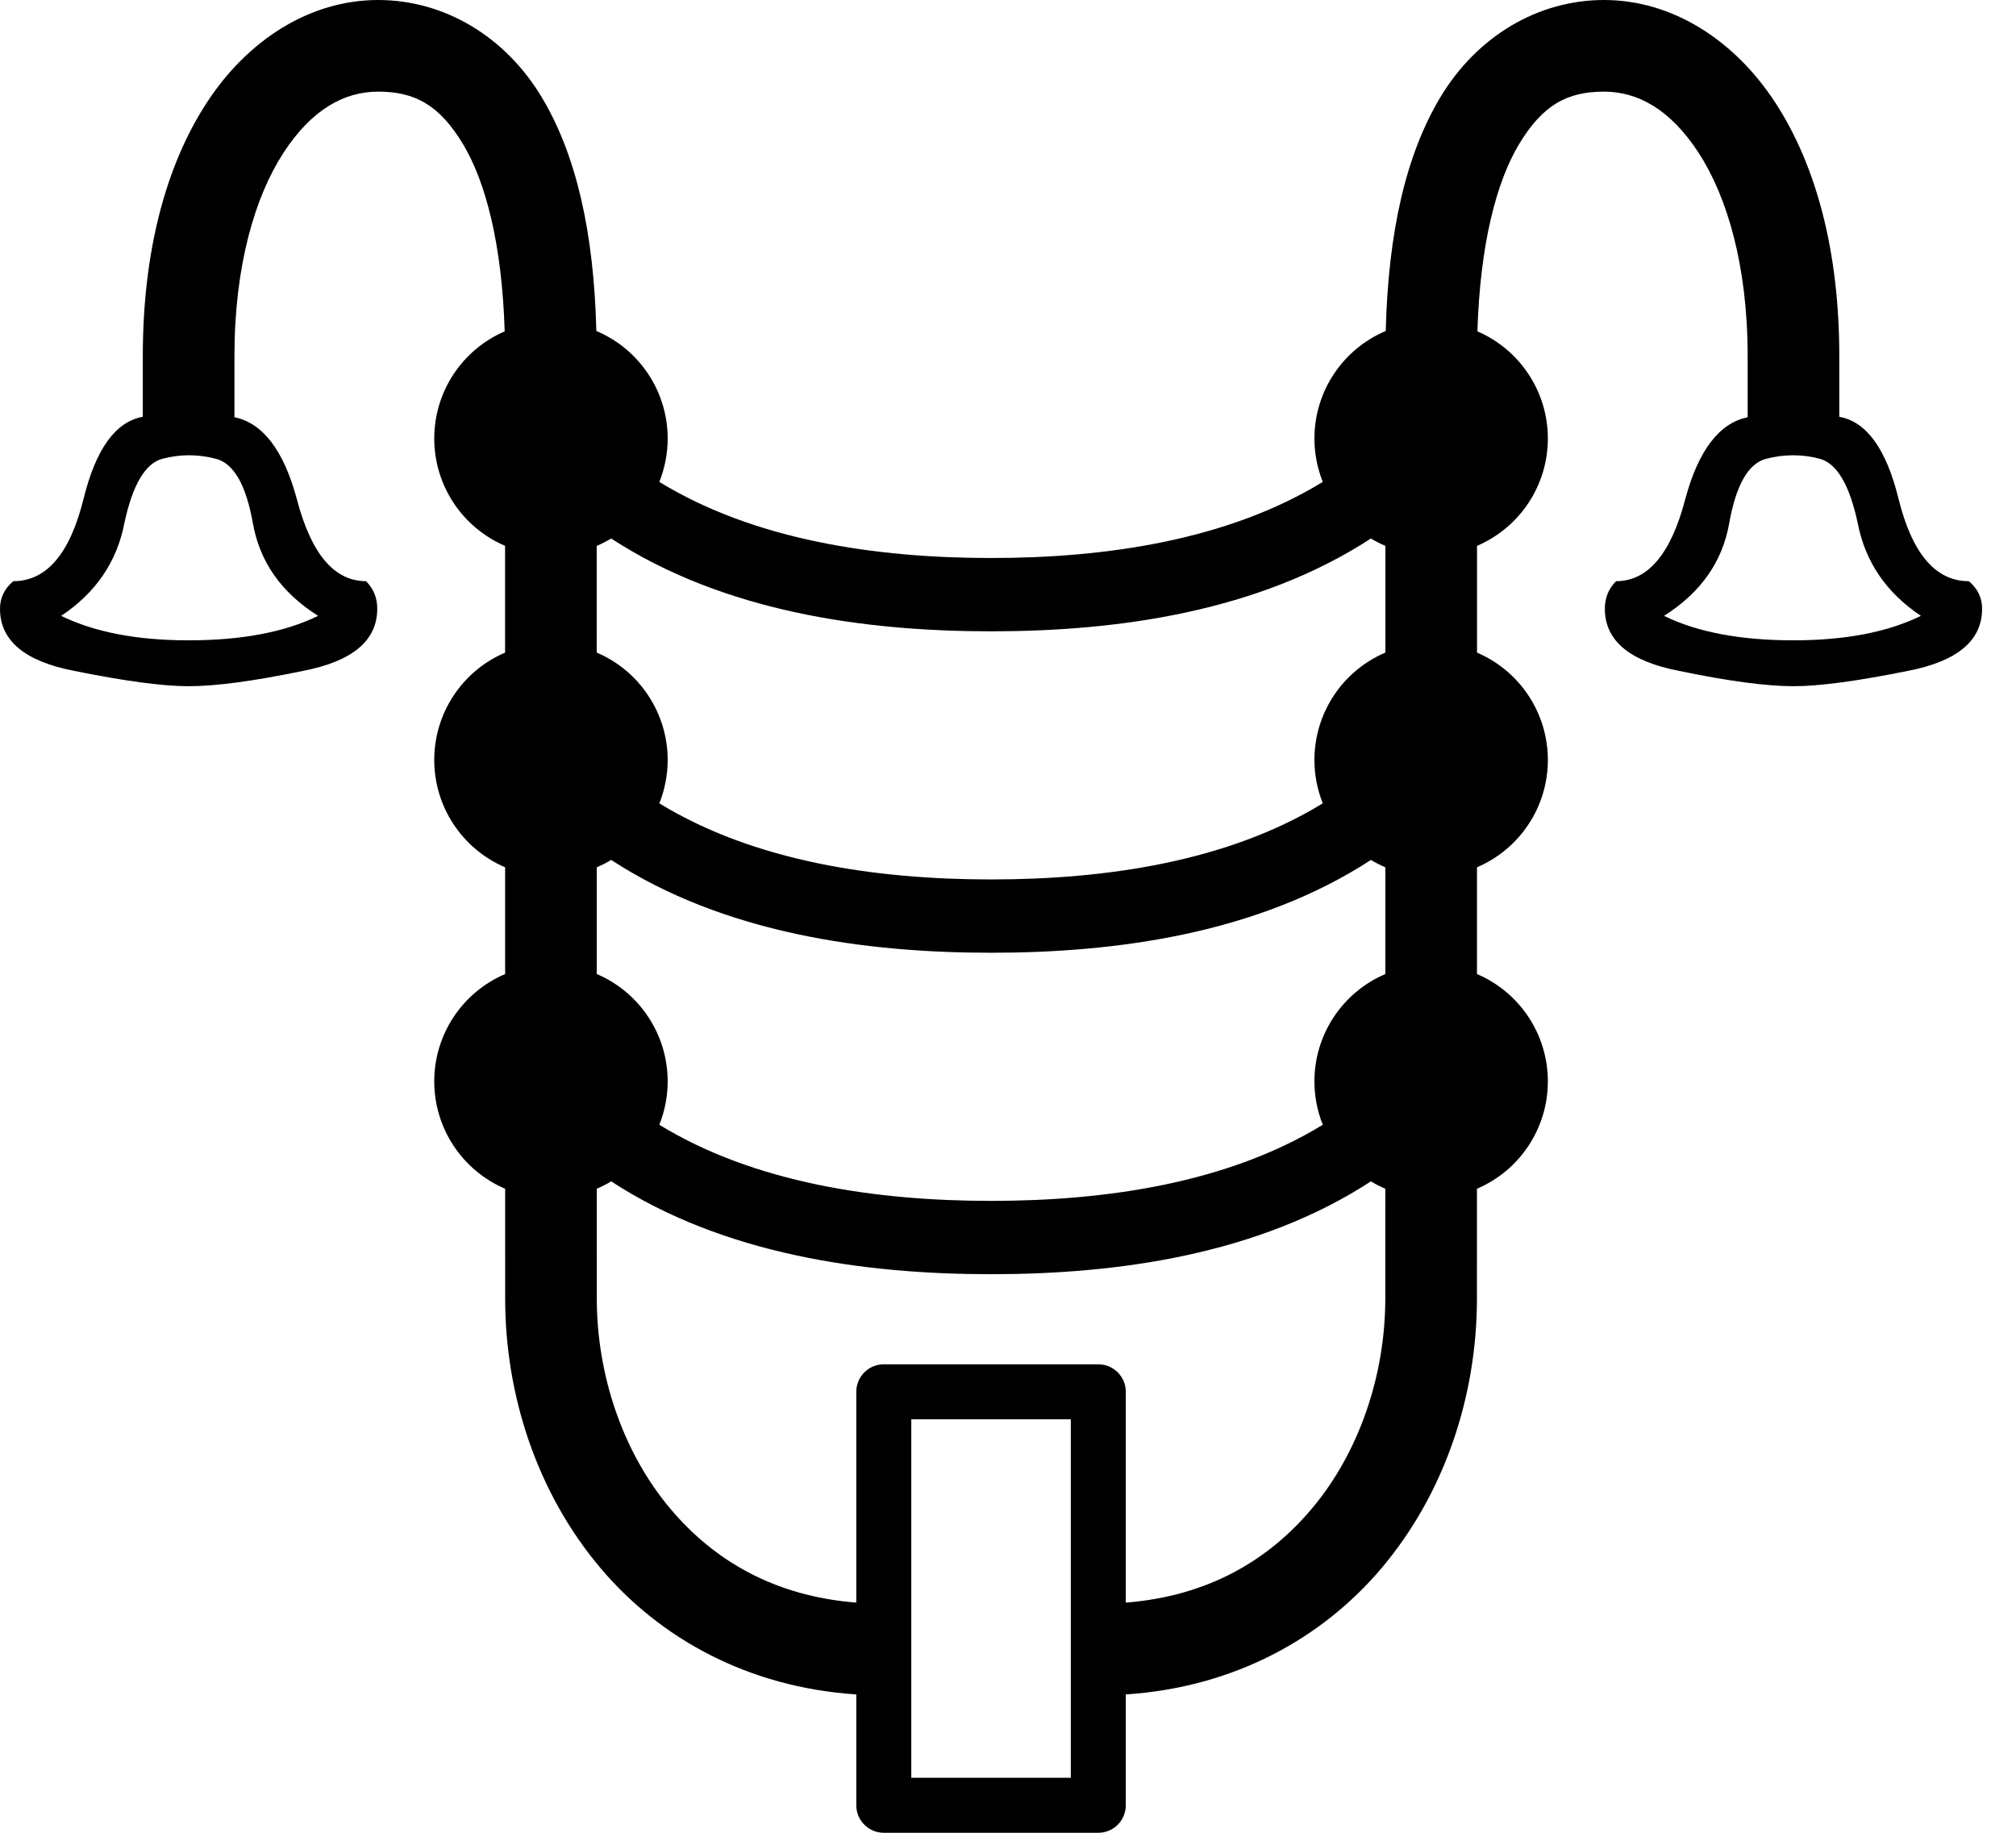
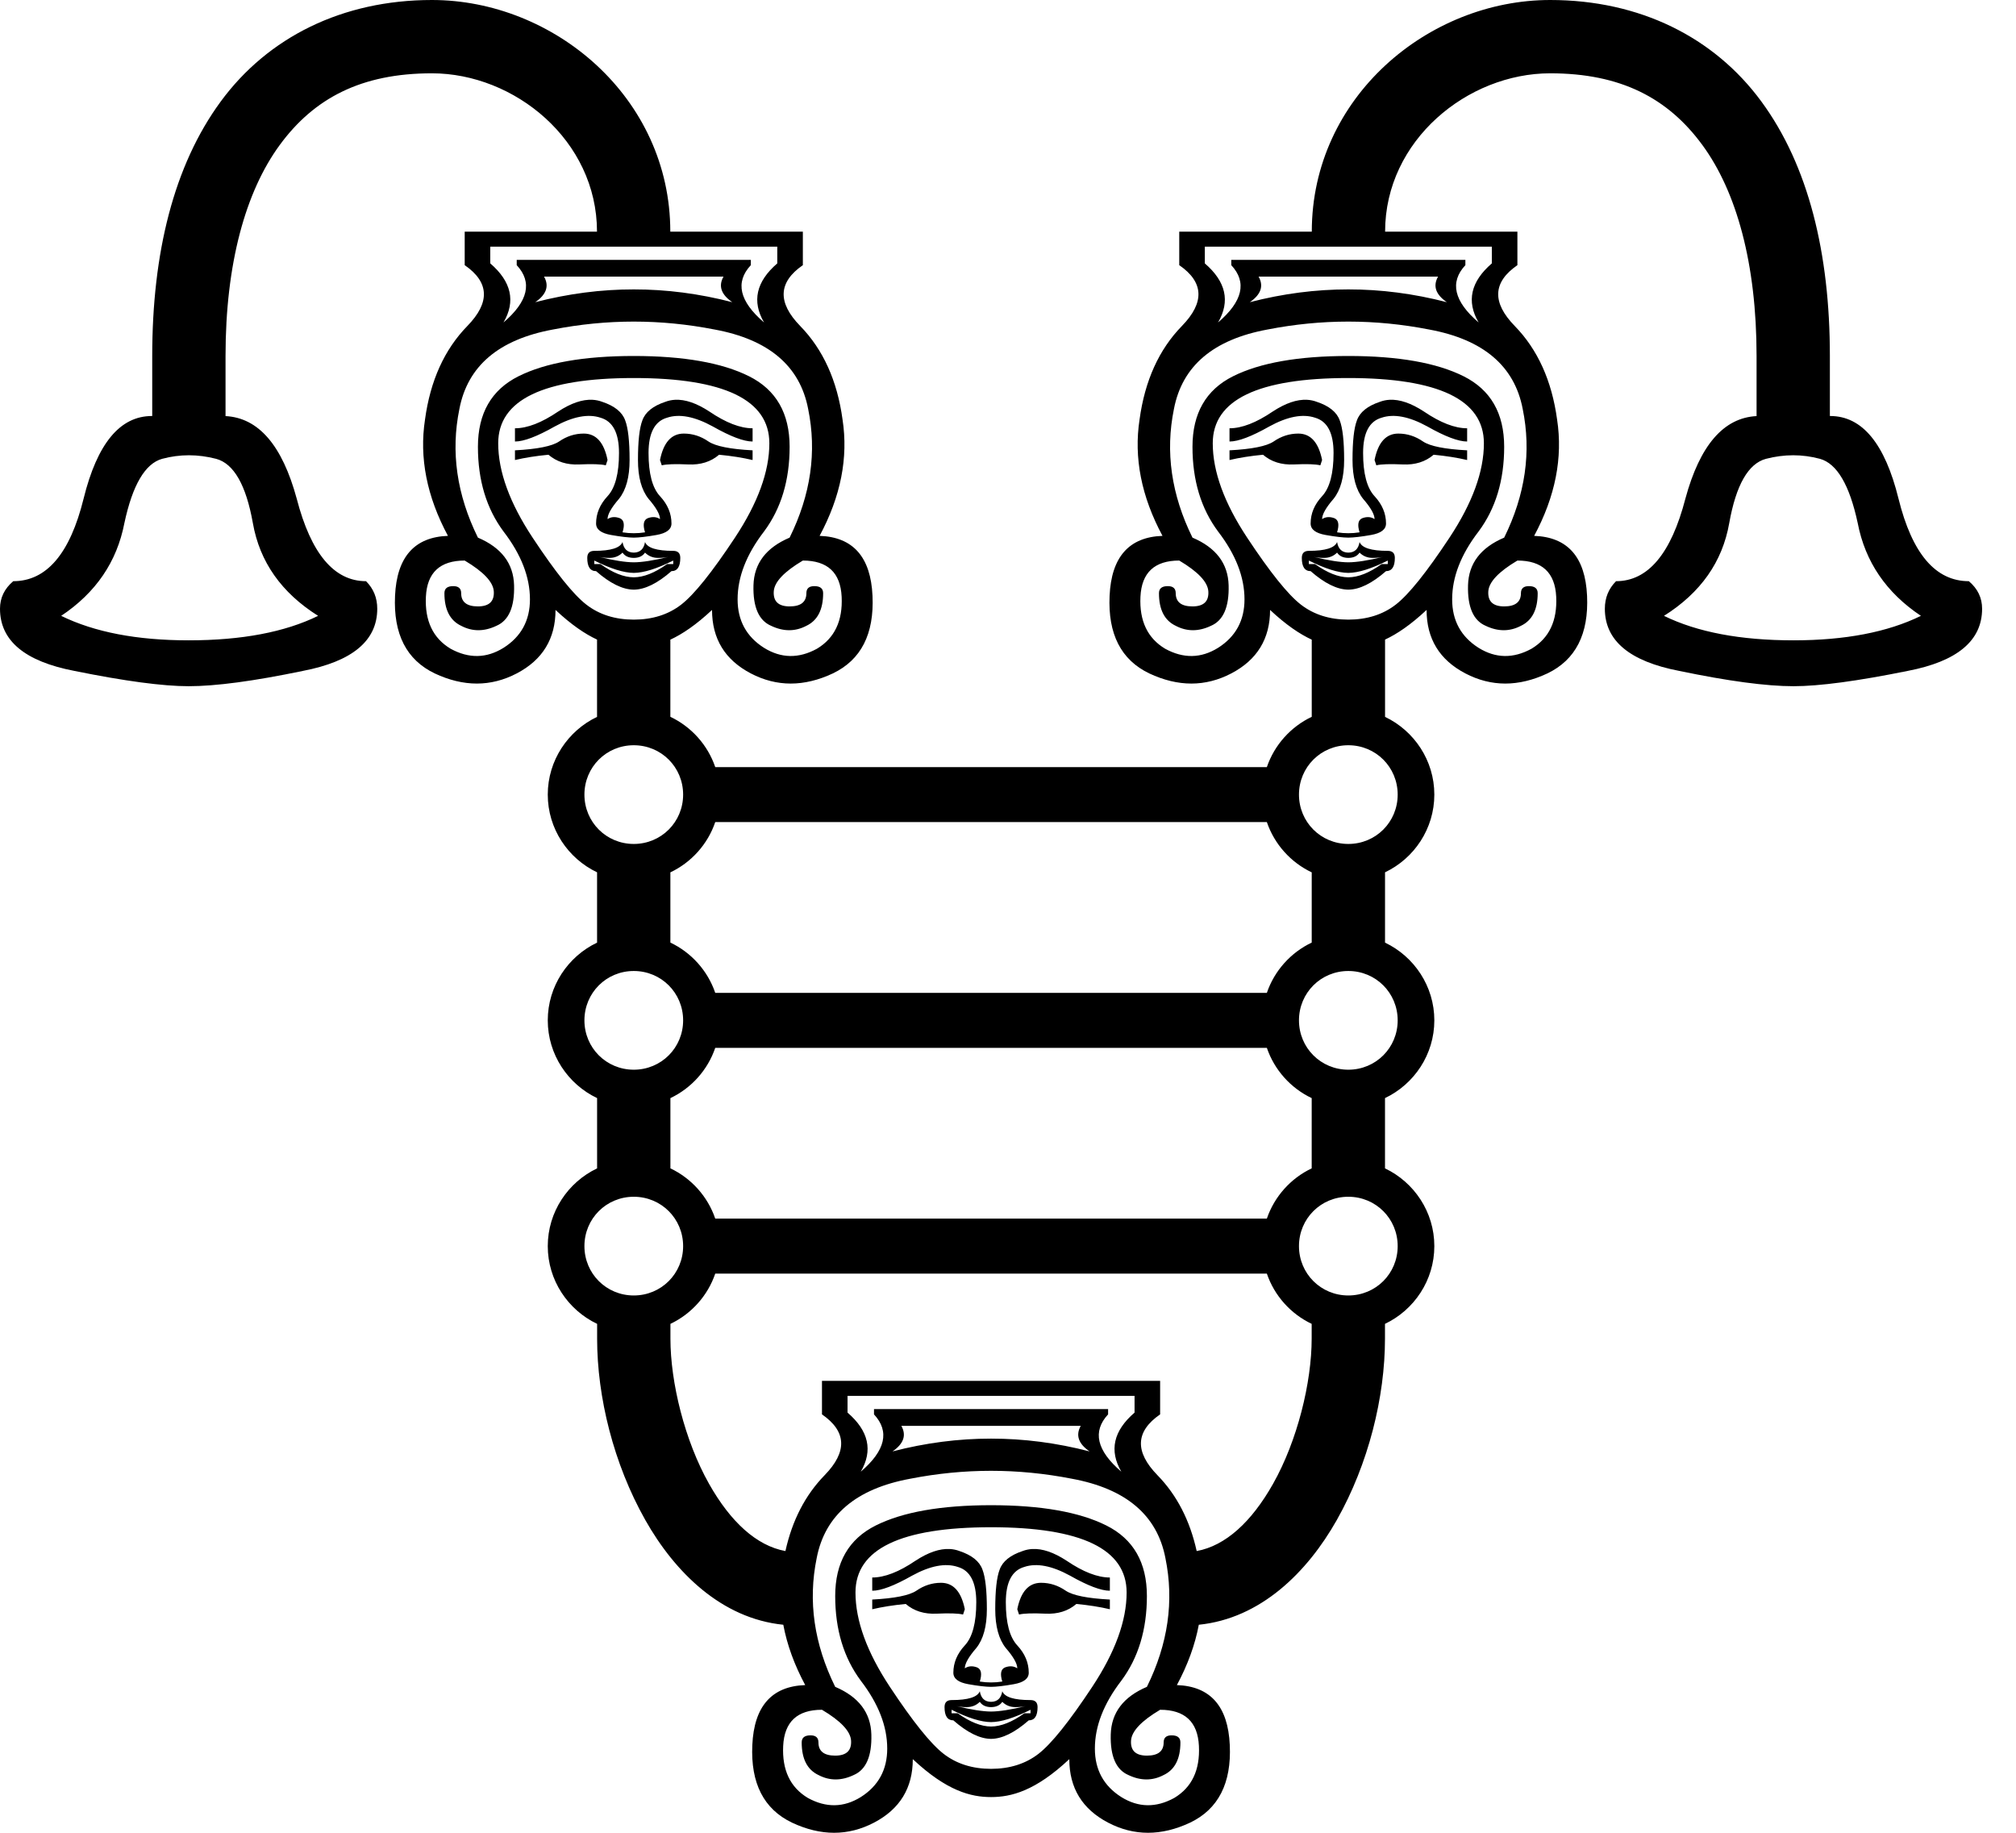
<svg xmlns="http://www.w3.org/2000/svg" width="1100" height="1000" version="1.1" id="svg1">
  <defs id="defs1" />
-   <path id="path3" style="fill:#000000;stroke:none;stroke-width:1" d="M 206.33 0 C 169.083 0 135.122 21.781 112.791 56.07 C 90.46 90.359 77.922 137.29 77.922 194.23 L 77.922 227.414 C 63.079 230.065 52.311 244.941 45.619 272.045 C 38.201 302.087 25.406 317.107 7.232 317.107 C 2.411 321.187 0 326.195 0 332.129 C 0 349.561 13.537 360.872 40.611 366.064 C 68.057 371.628 88.826 374.408 102.92 374.408 C 117.755 374.408 138.525 371.628 165.229 366.064 C 192.303 360.872 205.842 349.561 205.842 332.129 C 205.842 326.195 203.802 321.187 199.723 317.107 C 182.291 317.107 169.679 302.087 161.891 272.045 C 154.72 245.645 143.398 230.845 127.922 227.645 L 127.922 194.23 C 127.922 144.764 139.239 107.08 154.689 83.355 C 170.14 59.631 187.883 50 206.33 50 C 226.176 50 239.785 57.085 252.855 79.01 C 264.836 99.106 273.93 132.873 275.369 180.799 A 63.687 63.687 0 0 0 236.936 239.264 A 63.687 63.687 0 0 0 275.582 297.822 L 275.59 356.086 A 63.687 63.687 0 0 0 236.936 414.648 A 63.687 63.687 0 0 0 275.605 473.215 L 275.613 531.461 A 63.687 63.687 0 0 0 236.936 590.031 A 63.687 63.687 0 0 0 275.629 648.609 L 275.637 708.549 C 275.644 761.118 292.906 814.471 327.746 855.678 C 359.918 893.729 407.874 920.617 467.229 924.512 L 467.229 985 A 15.002 15.002 0 0 0 482.229 1000 L 599.275 1000 A 15.002 15.002 0 0 0 614.275 985 L 614.275 924.512 C 673.63 920.617 721.586 893.729 753.758 855.678 C 788.598 814.471 805.86 761.118 805.867 708.549 L 805.875 648.609 A 63.687 63.687 0 0 0 844.568 590.031 A 63.687 63.687 0 0 0 805.891 531.461 L 805.898 473.215 A 63.687 63.687 0 0 0 844.568 414.648 A 63.687 63.687 0 0 0 805.914 356.086 L 805.922 297.822 A 63.687 63.687 0 0 0 844.568 239.264 A 63.687 63.687 0 0 0 806.135 180.799 C 807.574 132.873 816.668 99.106 828.648 79.01 C 841.719 57.085 855.328 50 875.174 50 C 893.621 50 911.364 59.631 926.814 83.355 C 942.265 107.08 953.582 144.764 953.582 194.23 L 953.582 227.645 C 938.106 230.845 926.784 245.645 919.613 272.045 C 911.825 302.087 899.213 317.107 881.781 317.107 C 877.702 321.187 875.662 326.195 875.662 332.129 C 875.662 349.561 889.201 360.872 916.275 366.064 C 942.979 371.628 963.749 374.408 978.584 374.408 C 992.678 374.408 1013.447 371.628 1040.893 366.064 C 1067.967 360.872 1081.504 349.561 1081.504 332.129 C 1081.504 326.195 1079.093 321.187 1074.272 317.107 C 1056.098 317.107 1043.303 302.087 1035.885 272.045 C 1029.193 244.941 1018.425 230.065 1003.582 227.414 L 1003.582 194.23 C 1003.582 137.29 991.044 90.359 968.713 56.07 C 946.382 21.781 912.421 0 875.174 0 C 839.325 0 805.822 19.654 785.701 53.406 C 767.115 84.583 757.474 126.569 756.105 180.596 A 63.687 63.687 0 0 0 717.195 239.264 A 63.687 63.687 0 0 0 721.756 262.93 C 670.028 294.609 603.9 304.459 540.752 304.459 C 477.604 304.459 411.476 294.609 359.748 262.93 A 63.687 63.687 0 0 0 364.309 239.264 A 63.687 63.687 0 0 0 325.398 180.596 C 324.03 126.569 314.389 84.583 295.803 53.406 C 275.682 19.654 242.179 0 206.33 0 z M 103.061 248.4 C 107.975 248.4 112.934 249.05 117.941 250.348 C 127.584 252.944 134.26 264.627 137.969 285.396 C 141.678 306.537 153.546 323.411 173.574 336.021 C 155.401 344.923 131.849 349.375 102.92 349.375 C 74.733 349.375 51.552 344.923 33.379 336.021 C 52.294 323.411 63.791 306.537 67.871 285.396 C 72.322 264.627 79.185 252.944 88.457 250.348 C 93.279 249.05 98.146 248.4 103.061 248.4 z M 978.443 248.4 C 983.358 248.4 988.225 249.05 993.047 250.348 C 1002.319 252.944 1009.182 264.627 1013.633 285.396 C 1017.712 306.537 1029.21 323.411 1048.125 336.021 C 1029.952 344.923 1006.771 349.375 978.584 349.375 C 949.655 349.375 926.103 344.923 907.93 336.021 C 927.958 323.411 939.826 306.537 943.535 285.396 C 947.244 264.627 953.919 252.944 963.562 250.348 C 968.569 249.05 973.529 248.4 978.443 248.4 z M 333.482 293.818 C 394.999 333.878 471.79 344.459 540.752 344.459 C 609.714 344.459 686.505 333.878 748.021 293.818 A 63.687 63.687 0 0 0 755.922 297.855 L 755.914 356.059 A 63.687 63.687 0 0 0 717.195 414.648 A 63.687 63.687 0 0 0 721.756 438.312 C 670.028 469.991 603.9 479.842 540.752 479.842 C 477.604 479.842 411.476 469.991 359.748 438.312 A 63.687 63.687 0 0 0 364.309 414.648 A 63.687 63.687 0 0 0 325.59 356.059 L 325.582 297.855 A 63.687 63.687 0 0 0 333.482 293.818 z M 333.484 469.201 C 395.001 509.26 471.79 519.842 540.752 519.842 C 609.714 519.842 686.503 509.26 748.02 469.201 A 63.687 63.687 0 0 0 755.898 473.229 L 755.891 531.453 A 63.687 63.687 0 0 0 717.195 590.031 A 63.687 63.687 0 0 0 721.756 613.695 C 670.028 645.374 603.9 655.225 540.752 655.225 C 477.604 655.225 411.476 645.374 359.748 613.695 A 63.687 63.687 0 0 0 364.309 590.031 A 63.687 63.687 0 0 0 325.613 531.453 L 325.605 473.229 A 63.687 63.687 0 0 0 333.484 469.201 z M 333.484 644.584 C 395.001 684.643 471.79 695.225 540.752 695.225 C 609.714 695.225 686.503 684.643 748.02 644.584 A 63.687 63.687 0 0 0 755.875 648.602 L 755.867 708.541 C 755.861 750.01 741.793 792.386 715.574 823.396 C 691.917 851.377 659.126 870.876 614.275 874.42 L 614.275 759.389 A 15.002 15.002 0 0 0 599.275 744.389 L 482.229 744.389 A 15.002 15.002 0 0 0 467.229 759.389 L 467.229 874.42 C 422.378 870.876 389.587 851.377 365.93 823.396 C 339.71 792.386 325.642 750.01 325.637 708.541 L 325.629 648.602 A 63.687 63.687 0 0 0 333.484 644.584 z M 497.229 774.389 L 584.275 774.389 L 584.275 970 L 497.229 970 L 497.229 774.389 z " />
+   <path id="path2" style="fill:#000000;stroke:none;stroke-width:1" d="M 235.676 0 C 186.766 0 146.168 20.341 120.441 55.375 C 94.715 90.409 83.061 138.199 83.061 194.23 L 83.061 226.982 L 82.893 226.982 C 65.461 226.982 53.037 242.003 45.619 272.045 C 38.201 302.087 25.406 317.107 7.232 317.107 C 2.411 321.187 1.1842379e-15 326.195 0 332.129 C 0 349.561 13.537 360.872 40.611 366.064 C 68.057 371.628 88.826 374.408 102.92 374.408 C 117.755 374.408 138.525 371.628 165.229 366.064 C 192.303 360.872 205.842 349.561 205.842 332.129 C 205.842 326.195 203.802 321.187 199.723 317.107 C 182.291 317.107 169.679 302.087 161.891 272.045 C 153.99 242.955 141.047 227.949 123.061 227.027 L 123.061 194.23 C 123.061 143.855 133.973 104.53 152.684 79.051 C 171.394 53.571 197.103 40 235.676 40 C 280.665 40 325.735 76.469 325.742 126.393 L 253.557 126.393 L 253.557 144.674 C 267.028 153.975 267.509 165.041 255 177.871 C 242.491 190.701 234.793 207.702 231.906 228.871 C 228.699 249.719 232.869 270.887 244.416 292.377 C 226.134 293.018 216.509 303.925 215.547 325.094 C 214.585 345.942 221.804 360.055 237.199 367.432 C 252.916 374.809 267.829 374.809 281.941 367.432 C 296.054 360.055 303.111 348.507 303.111 332.791 C 311.713 340.855 319.157 345.892 325.768 348.973 L 325.771 391.143 C 309.915 398.698 298.881 414.903 298.881 433.547 C 298.881 452.194 309.92 468.4 325.781 475.953 L 325.785 514.314 C 309.921 521.867 298.881 538.075 298.881 556.725 C 298.881 575.377 309.926 591.589 325.795 599.139 L 325.799 637.486 C 309.928 645.036 298.881 661.25 298.881 679.904 C 298.881 698.563 309.934 714.779 325.811 722.326 L 325.811 730.4 C 325.815 762.213 334.745 798.631 352.092 829.34 C 368.215 857.884 393.663 883.083 427.393 886.494 C 429.428 897.382 433.416 908.356 439.357 919.414 C 421.075 920.056 411.452 930.96 410.49 952.129 C 409.528 972.977 416.745 987.09 432.141 994.467 C 447.857 1001.844 462.772 1001.844 476.885 994.467 C 490.997 987.09 498.053 975.543 498.053 959.826 C 516.578 977.194 529.735 980.516 540.752 980.516 C 551.769 980.516 564.926 977.194 583.451 959.826 C 583.451 975.543 590.506 987.09 604.619 994.467 C 618.732 1001.844 633.647 1001.844 649.363 994.467 C 664.759 987.09 671.976 972.977 671.014 952.129 C 670.051 930.96 660.429 920.056 642.146 919.414 C 648.088 908.356 652.076 897.382 654.111 886.494 C 687.841 883.083 713.289 857.884 729.412 829.34 C 746.759 798.631 755.689 762.213 755.693 730.4 L 755.693 722.326 C 771.57 714.779 782.623 698.563 782.623 679.904 C 782.623 661.25 771.576 645.036 755.705 637.486 L 755.709 599.139 C 771.578 591.589 782.623 575.377 782.623 556.725 C 782.623 538.075 771.583 521.867 755.719 514.314 L 755.723 475.953 C 771.584 468.4 782.623 452.194 782.623 433.547 C 782.623 414.903 771.589 398.698 755.732 391.143 L 755.736 348.973 C 762.347 345.892 769.791 340.855 778.393 332.791 C 778.393 348.507 785.45 360.055 799.562 367.432 C 813.675 374.809 828.588 374.809 844.305 367.432 C 859.7 360.055 866.919 345.942 865.957 325.094 C 864.995 303.925 855.37 293.018 837.088 292.377 C 848.635 270.887 852.805 249.719 849.598 228.871 C 846.711 207.702 839.013 190.701 826.504 177.871 C 813.995 165.041 814.476 153.975 827.947 144.674 L 827.947 126.393 L 755.762 126.393 C 755.768 76.469 800.839 40 845.828 40 C 884.401 40 910.11 53.571 928.82 79.051 C 947.531 104.53 958.443 143.855 958.443 194.23 L 958.443 227.027 C 940.457 227.949 927.514 242.955 919.613 272.045 C 911.825 302.087 899.213 317.107 881.781 317.107 C 877.702 321.187 875.662 326.195 875.662 332.129 C 875.662 349.561 889.201 360.872 916.275 366.064 C 942.979 371.628 963.749 374.408 978.584 374.408 C 992.678 374.408 1013.447 371.628 1040.893 366.064 C 1067.967 360.872 1081.504 349.561 1081.504 332.129 C 1081.504 326.195 1079.093 321.187 1074.272 317.107 C 1056.098 317.107 1043.303 302.087 1035.885 272.045 C 1028.467 242.003 1016.043 226.982 998.611 226.982 L 998.443 226.982 L 998.443 194.23 C 998.443 138.199 986.789 90.409 961.062 55.375 C 935.336 20.341 894.738 0 845.828 0 C 779.428 -9.4739031e-15 715.77 52.963 715.762 126.391 L 715.762 126.393 L 643.439 126.393 L 643.439 144.674 C 656.911 153.975 657.392 165.041 644.883 177.871 C 632.374 190.701 624.676 207.702 621.789 228.871 C 618.582 249.719 622.752 270.887 634.299 292.377 C 616.016 293.018 606.394 303.925 605.432 325.094 C 604.469 345.942 611.686 360.055 627.082 367.432 C 642.798 374.809 657.713 374.809 671.826 367.432 C 685.939 360.055 692.994 348.507 692.994 332.791 C 701.634 340.89 709.105 345.934 715.736 349.012 L 715.732 391.105 C 704.295 396.53 695.355 406.453 691.24 418.547 L 540.752 418.547 L 390.264 418.547 C 386.149 406.453 377.209 396.53 365.771 391.105 L 365.768 349.012 C 372.399 345.934 379.87 340.89 388.51 332.791 C 388.51 348.507 395.565 360.055 409.678 367.432 C 423.79 374.809 438.705 374.809 454.422 367.432 C 469.818 360.055 477.035 345.942 476.072 325.094 C 475.11 303.925 465.487 293.018 447.205 292.377 C 458.752 270.887 462.922 249.719 459.715 228.871 C 456.828 207.702 449.13 190.701 436.621 177.871 C 424.112 165.041 424.593 153.975 438.064 144.674 L 438.064 126.393 L 365.742 126.393 L 365.742 126.391 C 365.734 52.963 302.076 -4.7369516e-14 235.676 0 z M 267.508 134.572 L 345.811 134.572 L 424.111 134.572 L 424.111 143.713 C 412.565 153.656 410.159 164.4 416.895 175.947 C 403.423 164.4 401.018 153.975 409.678 144.674 L 409.678 141.789 L 345.811 141.789 L 281.941 141.789 L 281.941 144.674 C 290.601 153.975 288.198 164.4 274.727 175.947 C 281.462 164.4 279.055 153.656 267.508 143.713 L 267.508 134.572 z M 657.393 134.572 L 735.693 134.572 L 813.996 134.572 L 813.996 143.713 C 802.449 153.656 800.042 164.4 806.777 175.947 C 793.306 164.4 790.902 153.975 799.562 144.674 L 799.562 141.789 L 735.693 141.789 L 671.826 141.789 L 671.826 144.674 C 680.486 153.975 678.081 164.4 664.609 175.947 C 671.345 164.4 668.939 153.656 657.393 143.713 L 657.393 134.572 z M 296.857 150.93 L 345.811 150.93 L 394.764 150.93 C 391.877 156.062 393.48 160.711 399.574 164.881 C 381.531 160.209 363.61 157.883 345.811 157.904 C 328.011 157.883 310.09 160.209 292.047 164.881 C 298.141 160.711 299.744 156.062 296.857 150.93 z M 686.74 150.93 L 735.693 150.93 L 784.646 150.93 C 781.76 156.062 783.363 160.711 789.457 164.881 C 771.414 160.209 753.493 157.883 735.693 157.904 C 717.893 157.883 699.972 160.209 681.93 164.881 C 688.024 160.711 689.627 156.062 686.74 150.93 z M 345.811 175.467 C 360.485 175.467 375.199 176.91 389.953 179.797 C 419.462 185.25 436.461 199.681 440.951 223.096 C 445.762 246.51 442.392 269.926 430.846 293.34 C 418.016 298.792 411.442 307.453 411.121 319.32 C 410.8 331.188 414.009 338.564 420.744 341.451 C 427.48 344.659 433.894 344.659 439.988 341.451 C 446.082 338.564 449.131 332.631 449.131 323.65 C 449.131 321.084 447.526 319.801 444.318 319.801 C 441.432 319.801 439.988 321.084 439.988 323.65 C 439.988 328.462 436.94 330.865 430.846 330.865 C 424.752 330.865 421.867 328.14 422.188 322.688 C 422.508 317.556 427.801 311.942 438.064 305.848 C 451.536 305.848 458.591 312.424 459.232 325.574 C 459.874 338.725 455.384 348.188 445.762 353.961 C 435.819 359.414 426.196 359.252 416.895 353.479 C 407.272 347.384 402.463 338.564 402.463 327.018 C 402.463 314.829 407.272 302.482 416.895 289.973 C 426.196 277.464 430.846 262.068 430.846 243.785 C 430.846 225.503 423.471 212.674 408.717 205.297 C 393.984 197.931 373.015 194.241 345.811 194.23 C 318.606 194.241 297.637 197.931 282.904 205.297 C 268.15 212.674 260.773 225.503 260.773 243.785 C 260.773 262.068 265.425 277.464 274.727 289.973 C 284.349 302.482 289.158 314.829 289.158 327.018 C 289.158 338.564 284.349 347.384 274.727 353.479 C 265.425 359.252 255.802 359.414 245.859 353.961 C 236.237 348.188 231.747 338.725 232.389 325.574 C 233.03 312.424 240.085 305.848 253.557 305.848 C 263.82 311.942 269.113 317.556 269.434 322.688 C 269.754 328.14 266.868 330.865 260.773 330.865 C 254.679 330.865 251.631 328.462 251.631 323.65 C 251.631 321.084 250.188 319.801 247.301 319.801 C 244.093 319.801 242.49 321.084 242.49 323.65 C 242.49 332.631 245.537 338.564 251.631 341.451 C 257.725 344.659 264.141 344.659 270.877 341.451 C 277.613 338.564 280.819 331.188 280.498 319.32 C 280.177 307.453 273.603 298.792 260.773 293.34 C 249.227 269.926 245.859 246.51 250.67 223.096 C 255.16 199.681 272.16 185.25 301.668 179.797 C 316.422 176.91 331.137 175.467 345.811 175.467 z M 735.693 175.467 C 750.367 175.467 765.082 176.91 779.836 179.797 C 809.344 185.25 826.344 199.681 830.834 223.096 C 835.645 246.51 832.277 269.926 820.73 293.34 C 807.901 298.792 801.327 307.453 801.006 319.32 C 800.685 331.188 803.891 338.564 810.627 341.451 C 817.363 344.659 823.779 344.659 829.873 341.451 C 835.967 338.564 839.014 332.631 839.014 323.65 C 839.014 321.084 837.411 319.801 834.203 319.801 C 831.316 319.801 829.873 321.084 829.873 323.65 C 829.873 328.462 826.825 330.865 820.73 330.865 C 814.636 330.865 811.75 328.14 812.07 322.688 C 812.391 317.556 817.683 311.942 827.947 305.848 C 841.418 305.848 848.474 312.424 849.115 325.574 C 849.757 338.725 845.267 348.188 835.645 353.961 C 825.702 359.414 816.079 359.252 806.777 353.479 C 797.155 347.384 792.346 338.564 792.346 327.018 C 792.346 314.829 797.155 302.482 806.777 289.973 C 816.079 277.464 820.73 262.068 820.73 243.785 C 820.73 225.503 813.354 212.674 798.6 205.297 C 783.867 197.931 762.898 194.241 735.693 194.23 C 708.489 194.241 687.52 197.931 672.787 205.297 C 658.033 212.674 650.658 225.503 650.658 243.785 C 650.658 262.068 655.308 277.464 664.609 289.973 C 674.232 302.482 679.041 314.829 679.041 327.018 C 679.041 338.564 674.232 347.384 664.609 353.479 C 655.308 359.252 645.685 359.414 635.742 353.961 C 626.12 348.188 621.63 338.725 622.271 325.574 C 622.913 312.424 629.968 305.848 643.439 305.848 C 653.703 311.942 658.996 317.556 659.316 322.688 C 659.637 328.14 656.752 330.865 650.658 330.865 C 644.564 330.865 641.516 328.462 641.516 323.65 C 641.516 321.084 640.072 319.801 637.186 319.801 C 633.978 319.801 632.373 321.084 632.373 323.65 C 632.373 332.631 635.421 338.564 641.516 341.451 C 647.61 344.659 654.024 344.659 660.76 341.451 C 667.495 338.564 670.704 331.188 670.383 319.32 C 670.062 307.453 663.488 298.792 650.658 293.34 C 639.111 269.926 635.742 246.51 640.553 223.096 C 645.043 199.681 662.042 185.25 691.551 179.797 C 706.305 176.91 721.019 175.467 735.693 175.467 z M 345.811 206.258 C 395.125 206.277 419.783 218.144 419.783 241.859 C 419.783 257.255 413.528 274.416 401.02 293.34 C 388.51 312.264 378.726 324.452 371.67 329.904 C 364.641 335.336 356.022 338.063 345.811 338.084 C 335.599 338.063 326.98 335.336 319.951 329.904 C 312.895 324.452 303.111 312.264 290.602 293.34 C 278.093 274.416 271.838 257.255 271.838 241.859 C 271.838 218.144 296.496 206.277 345.811 206.258 z M 735.693 206.258 C 785.008 206.277 809.666 218.144 809.666 241.859 C 809.666 257.255 803.411 274.416 790.902 293.34 C 778.393 312.264 768.609 324.452 761.553 329.904 C 754.524 335.336 745.905 338.063 735.693 338.084 C 725.482 338.063 716.863 335.336 709.834 329.904 C 702.778 324.452 692.993 312.264 680.484 293.34 C 667.975 274.416 661.721 257.255 661.721 241.859 C 661.721 218.144 686.379 206.277 735.693 206.258 z M 323.318 218.135 C 317.786 217.834 311.531 219.968 304.555 224.539 C 295.574 230.633 287.716 233.68 280.98 233.68 L 280.98 240.898 C 285.792 240.898 293.009 238.171 302.631 232.719 C 312.574 227.266 320.913 225.663 327.648 227.908 C 334.384 229.833 337.75 236.247 337.75 247.152 C 337.75 258.378 335.666 266.238 331.496 270.729 C 327.326 275.219 325.242 280.188 325.242 285.641 C 325.242 288.848 327.969 290.934 333.422 291.896 C 338.799 292.845 342.929 293.327 345.811 293.34 C 348.692 293.327 352.822 292.845 358.199 291.896 C 363.652 290.934 366.379 288.848 366.379 285.641 C 366.379 280.188 364.293 275.219 360.123 270.729 C 355.953 266.238 353.869 258.378 353.869 247.152 C 353.869 236.247 357.237 229.833 363.973 227.908 C 370.708 225.663 379.047 227.266 388.99 232.719 C 398.613 238.171 405.829 240.898 410.641 240.898 L 410.641 233.68 C 403.905 233.68 396.045 230.633 387.064 224.539 C 380.088 219.968 373.834 217.834 368.301 218.135 C 366.457 218.235 364.694 218.607 363.01 219.248 C 356.274 221.493 352.106 224.861 350.502 229.352 C 348.898 233.521 348.096 240.736 348.096 251 C 348.096 260.302 350.02 267.359 353.869 272.17 C 358.039 276.981 360.123 280.67 360.123 283.236 C 358.199 281.953 355.955 281.794 353.389 282.756 C 351.143 283.718 350.662 286.283 351.945 290.453 C 349.769 290.788 347.724 290.946 345.811 290.932 C 343.897 290.946 341.852 290.788 339.676 290.453 C 340.959 286.283 340.478 283.718 338.232 282.756 C 335.667 281.794 333.421 281.953 331.496 283.236 C 331.496 280.67 333.58 276.981 337.75 272.17 C 341.599 267.359 343.525 260.302 343.525 251 C 343.525 240.736 342.723 233.521 341.119 229.352 C 339.515 224.861 335.345 221.493 328.609 219.248 C 326.925 218.607 325.163 218.235 323.318 218.135 z M 713.203 218.135 C 707.67 217.834 701.415 219.968 694.439 224.539 C 685.458 230.633 677.599 233.68 670.863 233.68 L 670.863 240.898 C 675.674 240.898 682.891 238.171 692.514 232.719 C 702.457 227.266 710.796 225.663 717.531 227.908 C 724.267 229.833 727.635 236.247 727.635 247.152 C 727.635 258.378 725.551 266.238 721.381 270.729 C 717.211 275.219 715.125 280.188 715.125 285.641 C 715.125 288.848 717.852 290.934 723.305 291.896 C 728.682 292.845 732.812 293.327 735.693 293.34 C 738.575 293.327 742.704 292.845 748.082 291.896 C 753.535 290.934 756.262 288.848 756.262 285.641 C 756.262 280.188 754.178 275.219 750.008 270.729 C 745.838 266.238 743.754 258.378 743.754 247.152 C 743.754 236.247 747.12 229.833 753.855 227.908 C 760.591 225.663 768.93 227.266 778.873 232.719 C 788.495 238.171 795.712 240.898 800.523 240.898 L 800.523 233.68 C 793.788 233.68 785.93 230.633 776.949 224.539 C 769.973 219.968 763.718 217.834 758.186 218.135 C 756.341 218.235 754.578 218.607 752.895 219.248 C 746.159 221.493 741.989 224.861 740.385 229.352 C 738.781 233.521 737.979 240.736 737.979 251 C 737.979 260.302 739.905 267.359 743.754 272.17 C 747.924 276.981 750.008 280.67 750.008 283.236 C 748.083 281.953 745.837 281.794 743.271 282.756 C 741.026 283.718 740.545 286.283 741.828 290.453 C 739.652 290.788 737.607 290.946 735.693 290.932 C 733.78 290.946 731.734 290.788 729.559 290.453 C 730.841 286.283 730.36 283.718 728.115 282.756 C 725.549 281.794 723.305 281.953 721.381 283.236 C 721.381 280.67 723.465 276.981 727.635 272.17 C 731.484 267.359 733.408 260.302 733.408 251 C 733.408 240.736 732.606 233.521 731.002 229.352 C 729.398 224.861 725.23 221.493 718.494 219.248 C 716.81 218.607 715.047 218.235 713.203 218.135 z M 318.508 236.568 C 313.696 236.568 309.205 238.012 305.035 240.898 C 301.186 243.464 293.169 245.067 280.98 245.709 L 280.98 251 C 286.433 249.717 292.526 248.757 299.262 248.115 C 303.752 251.964 309.366 253.729 316.102 253.408 C 323.158 253.087 327.969 253.247 330.535 253.889 L 331.496 251 C 329.572 241.378 325.243 236.568 318.508 236.568 z M 373.113 236.568 C 366.378 236.568 362.048 241.378 360.123 251 L 361.086 253.889 C 363.652 253.247 368.463 253.087 375.52 253.408 C 382.255 253.729 387.867 251.964 392.357 248.115 C 399.093 248.757 405.188 249.717 410.641 251 L 410.641 245.709 C 398.452 245.067 390.435 243.464 386.586 240.898 C 382.416 238.012 377.925 236.568 373.113 236.568 z M 708.391 236.568 C 703.579 236.568 699.088 238.012 694.918 240.898 C 691.069 243.464 683.052 245.067 670.863 245.709 L 670.863 251 C 676.316 249.717 682.411 248.757 689.146 248.115 C 693.637 251.964 699.249 253.729 705.984 253.408 C 713.041 253.087 717.852 253.247 720.418 253.889 L 721.381 251 C 719.456 241.378 715.126 236.568 708.391 236.568 z M 762.996 236.568 C 756.261 236.568 751.932 241.378 750.008 251 L 750.969 253.889 C 753.535 253.247 758.346 253.087 765.402 253.408 C 772.138 253.729 777.752 251.964 782.242 248.115 C 788.978 248.757 795.071 249.717 800.523 251 L 800.523 245.709 C 788.335 245.067 780.318 243.464 776.469 240.898 C 772.299 238.012 767.807 236.568 762.996 236.568 z M 103.061 248.4 C 107.975 248.4 112.934 249.05 117.941 250.348 C 127.584 252.944 134.26 264.627 137.969 285.396 C 141.678 306.537 153.546 323.411 173.574 336.021 C 155.401 344.923 131.849 349.375 102.92 349.375 C 74.733 349.375 51.552 344.923 33.379 336.021 C 52.294 323.411 63.791 306.537 67.871 285.396 C 72.322 264.627 79.185 252.944 88.457 250.348 C 93.279 249.05 98.146 248.4 103.061 248.4 z M 978.443 248.4 C 983.358 248.4 988.225 249.05 993.047 250.348 C 1002.319 252.944 1009.182 264.627 1013.633 285.396 C 1017.712 306.537 1029.21 323.411 1048.125 336.021 C 1029.952 344.923 1006.771 349.375 978.584 349.375 C 949.655 349.375 926.103 344.923 907.93 336.021 C 927.958 323.411 939.826 306.537 943.535 285.396 C 947.244 264.627 953.919 252.944 963.562 250.348 C 968.569 249.05 973.529 248.4 978.443 248.4 z M 339.676 295.746 C 338.393 298.954 333.262 300.557 324.281 300.557 C 321.715 300.557 320.43 301.838 320.43 304.404 C 320.43 309.215 322.035 311.623 325.242 311.623 C 332.889 318.315 339.746 321.681 345.811 321.725 C 351.875 321.681 358.732 318.315 366.379 311.623 C 369.586 311.623 371.189 309.215 371.189 304.404 C 371.189 301.838 369.906 300.557 367.34 300.557 C 358.359 300.557 353.228 298.954 351.945 295.746 C 351.311 299.551 349.266 301.474 345.811 301.518 C 342.355 301.474 340.31 299.551 339.676 295.746 z M 729.559 295.746 C 728.276 298.954 723.145 300.557 714.164 300.557 C 711.598 300.557 710.314 301.838 710.314 304.404 C 710.314 309.215 711.918 311.623 715.125 311.623 C 722.772 318.315 729.629 321.681 735.693 321.725 C 741.758 321.681 748.614 318.315 756.262 311.623 C 759.469 311.623 761.074 309.215 761.074 304.404 C 761.074 301.838 759.789 300.557 757.223 300.557 C 748.242 300.557 743.111 298.954 741.828 295.746 C 741.194 299.551 739.149 301.474 735.693 301.518 C 732.238 301.474 730.193 299.551 729.559 295.746 z M 339.676 301.518 C 340.941 303.415 342.986 304.378 345.811 304.404 C 348.635 304.378 350.68 303.415 351.945 301.518 C 353.87 303.442 356.274 304.404 359.16 304.404 C 361.085 304.404 362.92 304.224 364.664 303.863 C 356.587 305.81 350.303 306.793 345.811 306.811 C 341.318 306.793 335.034 305.81 326.957 303.863 C 328.701 304.224 330.534 304.404 332.459 304.404 C 335.345 304.404 337.751 303.442 339.676 301.518 z M 729.559 301.518 C 730.824 303.415 732.869 304.378 735.693 304.404 C 738.518 304.378 740.563 303.415 741.828 301.518 C 743.753 303.442 746.158 304.404 749.045 304.404 C 750.969 304.404 752.803 304.224 754.547 303.863 C 746.47 305.81 740.186 306.793 735.693 306.811 C 731.201 306.793 724.916 305.81 716.84 303.863 C 718.584 304.224 720.419 304.404 722.344 304.404 C 725.23 304.404 727.634 303.442 729.559 301.518 z M 324.281 305.848 C 333.196 310.305 340.372 312.551 345.811 312.584 C 351.249 312.551 358.425 310.305 367.34 305.848 L 367.34 307.773 L 363.973 307.773 C 357.286 312.549 351.233 314.955 345.811 314.99 C 340.389 314.955 334.335 312.549 327.648 307.773 L 324.281 307.773 L 324.281 305.848 z M 714.164 305.848 C 723.079 310.305 730.255 312.551 735.693 312.584 C 741.132 312.551 748.308 310.305 757.223 305.848 L 757.223 307.773 L 753.855 307.773 C 747.169 312.549 741.115 314.955 735.693 314.99 C 730.271 314.955 724.217 312.549 717.531 307.773 L 714.164 307.773 L 714.164 305.848 z M 345.809 406.617 C 360.799 406.617 372.738 418.556 372.738 433.547 C 372.738 448.538 360.799 460.475 345.809 460.475 C 330.818 460.475 318.881 448.538 318.881 433.547 C 318.881 418.556 330.818 406.617 345.809 406.617 z M 735.695 406.617 C 750.686 406.617 762.623 418.556 762.623 433.547 C 762.623 448.538 750.686 460.475 735.695 460.475 C 720.705 460.475 708.766 448.538 708.766 433.547 C 708.766 418.556 720.705 406.617 735.695 406.617 z M 390.264 448.547 L 540.752 448.547 L 691.24 448.547 C 695.354 460.638 704.289 470.555 715.723 475.98 L 715.719 514.291 C 704.287 519.717 695.354 529.635 691.24 541.725 L 540.752 541.725 L 390.264 541.725 C 386.15 529.635 377.216 519.717 365.785 514.291 L 365.781 475.98 C 377.215 470.555 386.15 460.638 390.264 448.547 z M 345.809 529.795 C 360.799 529.795 372.738 541.734 372.738 556.725 C 372.738 571.715 360.799 583.652 345.809 583.652 C 330.818 583.652 318.881 571.715 318.881 556.725 C 318.881 541.734 330.818 529.795 345.809 529.795 z M 735.695 529.795 C 750.686 529.795 762.623 541.734 762.623 556.725 C 762.623 571.715 750.686 583.652 735.695 583.652 C 720.705 583.652 708.766 571.715 708.766 556.725 C 708.766 541.734 720.705 529.795 735.695 529.795 z M 390.264 571.725 L 540.752 571.725 L 691.24 571.725 C 695.353 583.811 704.282 593.728 715.709 599.154 L 715.705 637.477 C 704.28 642.904 695.352 652.82 691.24 664.904 L 540.752 664.904 L 390.264 664.904 C 386.152 652.82 377.224 642.904 365.799 637.477 L 365.795 599.154 C 377.222 593.728 386.151 583.811 390.264 571.725 z M 345.809 652.975 C 360.799 652.975 372.738 664.914 372.738 679.904 C 372.738 694.895 360.799 706.832 345.809 706.832 C 330.818 706.832 318.881 694.895 318.881 679.904 C 318.881 664.914 330.818 652.975 345.809 652.975 z M 735.695 652.975 C 750.686 652.975 762.623 664.914 762.623 679.904 C 762.623 694.895 750.686 706.832 735.695 706.832 C 720.705 706.832 708.766 694.895 708.766 679.904 C 708.766 664.914 720.705 652.975 735.695 652.975 z M 390.264 694.904 L 540.752 694.904 L 691.24 694.904 C 695.351 706.985 704.274 716.898 715.693 722.326 L 715.693 730.396 C 715.691 754.212 707.933 786.04 694.586 809.668 C 682.87 830.409 668.679 843.417 652.949 846.285 C 649.245 829.525 642.116 815.732 631.562 804.908 C 619.053 792.078 619.535 781.013 633.006 771.711 L 633.006 753.428 L 540.752 753.428 L 448.498 753.428 L 448.498 771.711 C 461.969 781.013 462.45 792.078 449.941 804.908 C 439.388 815.732 432.259 829.525 428.555 846.285 C 412.825 843.417 398.634 830.409 386.918 809.668 C 373.571 786.04 365.813 754.212 365.811 730.396 L 365.811 722.326 C 377.23 716.898 386.153 706.985 390.264 694.904 z M 462.449 761.607 L 540.752 761.607 L 619.055 761.607 L 619.055 770.748 C 607.508 780.691 605.1 791.436 611.836 802.982 C 598.365 791.436 595.959 781.013 604.619 771.711 L 604.619 768.824 L 540.752 768.824 L 476.885 768.824 L 476.885 771.711 C 485.545 781.013 483.139 791.436 469.668 802.982 C 476.404 791.436 473.996 780.691 462.449 770.748 L 462.449 761.607 z M 491.799 777.965 L 540.752 777.965 L 589.705 777.965 C 586.818 783.097 588.421 787.748 594.516 791.918 C 576.473 787.246 558.552 784.92 540.752 784.941 C 522.952 784.92 505.031 787.246 486.988 791.918 C 493.082 787.748 494.685 783.097 491.799 777.965 z M 540.752 802.502 C 555.426 802.502 570.14 803.945 584.895 806.832 C 614.403 812.285 631.402 826.719 635.893 850.133 C 640.704 873.547 637.336 896.961 625.789 920.375 C 612.959 925.828 606.383 934.488 606.062 946.355 C 605.742 958.223 608.95 965.602 615.686 968.488 C 622.421 971.696 628.837 971.696 634.932 968.488 C 641.026 965.602 644.072 959.666 644.072 950.686 C 644.072 948.12 642.467 946.836 639.26 946.836 C 636.373 946.836 634.932 948.12 634.932 950.686 C 634.932 955.497 631.883 957.902 625.789 957.902 C 619.695 957.902 616.808 955.177 617.129 949.725 C 617.45 944.593 622.742 938.979 633.006 932.885 C 646.477 932.885 653.532 939.461 654.174 952.611 C 654.815 965.762 650.325 975.223 640.703 980.996 C 630.76 986.449 621.137 986.289 611.836 980.516 C 602.214 974.422 597.404 965.601 597.404 954.055 C 597.404 941.866 602.214 929.517 611.836 917.008 C 621.137 904.499 625.789 889.103 625.789 870.82 C 625.789 852.538 618.412 839.709 603.658 832.332 C 588.926 824.966 567.957 821.276 540.752 821.266 C 513.547 821.276 492.578 824.966 477.846 832.332 C 463.092 839.709 455.715 852.538 455.715 870.82 C 455.715 889.103 460.366 904.499 469.668 917.008 C 479.29 929.517 484.1 941.866 484.1 954.055 C 484.1 965.601 479.29 974.422 469.668 980.516 C 460.366 986.289 450.744 986.449 440.801 980.996 C 431.178 975.223 426.689 965.762 427.33 952.611 C 427.972 939.461 435.027 932.885 448.498 932.885 C 458.762 938.979 464.054 944.593 464.375 949.725 C 464.696 955.177 461.809 957.902 455.715 957.902 C 449.621 957.902 446.572 955.497 446.572 950.686 C 446.572 948.12 445.131 946.836 442.244 946.836 C 439.037 946.836 437.432 948.12 437.432 950.686 C 437.432 959.666 440.478 965.602 446.572 968.488 C 452.666 971.696 459.083 971.696 465.818 968.488 C 472.554 965.602 475.762 958.223 475.441 946.355 C 475.121 934.488 468.545 925.828 455.715 920.375 C 444.168 896.961 440.8 873.547 445.611 850.133 C 450.102 826.719 467.101 812.285 496.609 806.832 C 511.364 803.945 526.078 802.502 540.752 802.502 z M 540.752 833.293 C 590.066 833.312 614.725 845.181 614.725 868.896 C 614.725 884.292 608.47 901.451 595.961 920.375 C 583.452 939.299 573.668 951.487 566.611 956.939 C 559.582 962.371 550.963 965.098 540.752 965.119 C 530.541 965.098 521.921 962.371 514.893 956.939 C 507.836 951.487 498.052 939.299 485.543 920.375 C 473.034 901.451 466.779 884.292 466.779 868.896 C 466.779 845.181 491.438 833.312 540.752 833.293 z M 518.26 845.17 C 512.727 844.869 506.472 847.006 499.496 851.576 C 490.515 857.67 482.658 860.717 475.922 860.717 L 475.922 867.934 C 480.733 867.934 487.95 865.207 497.572 859.754 C 507.515 854.301 515.854 852.698 522.59 854.943 C 529.325 856.868 532.693 863.284 532.693 874.189 C 532.693 885.415 530.607 893.273 526.438 897.764 C 522.268 902.254 520.184 907.225 520.184 912.678 C 520.184 915.885 522.911 917.969 528.363 918.932 C 533.741 919.881 537.87 920.362 540.752 920.375 C 543.634 920.362 547.763 919.881 553.141 918.932 C 558.593 917.969 561.32 915.885 561.32 912.678 C 561.32 907.225 559.236 902.254 555.066 897.764 C 550.897 893.273 548.811 885.415 548.811 874.189 C 548.811 863.284 552.178 856.868 558.914 854.943 C 565.65 852.698 573.989 854.301 583.932 859.754 C 593.554 865.207 600.771 867.934 605.582 867.934 L 605.582 860.717 C 598.846 860.717 590.989 857.67 582.008 851.576 C 575.032 847.006 568.777 844.869 563.244 845.17 C 561.4 845.27 559.637 845.644 557.953 846.285 C 551.217 848.53 547.047 851.896 545.443 856.387 C 543.84 860.556 543.037 867.773 543.037 878.037 C 543.037 887.339 544.962 894.396 548.811 899.207 C 552.98 904.018 555.066 907.706 555.066 910.271 C 553.142 908.989 550.896 908.829 548.33 909.791 C 546.085 910.753 545.604 913.319 546.887 917.488 C 544.711 917.823 542.666 917.983 540.752 917.969 C 538.838 917.983 536.793 917.823 534.617 917.488 C 535.9 913.319 535.419 910.753 533.174 909.791 C 530.608 908.829 528.362 908.989 526.438 910.271 C 526.438 907.706 528.524 904.018 532.693 899.207 C 536.542 894.396 538.467 887.339 538.467 878.037 C 538.467 867.773 537.664 860.556 536.061 856.387 C 534.457 851.896 530.286 848.53 523.551 846.285 C 521.867 845.644 520.104 845.27 518.26 845.17 z M 513.449 863.605 C 508.638 863.605 504.146 865.047 499.977 867.934 C 496.128 870.5 488.11 872.105 475.922 872.746 L 475.922 878.037 C 481.375 876.754 487.469 875.792 494.205 875.15 C 498.695 878.999 504.307 880.764 511.043 880.443 C 518.099 880.123 522.911 880.282 525.477 880.924 L 526.438 878.037 C 524.513 868.415 520.185 863.605 513.449 863.605 z M 568.055 863.605 C 561.319 863.605 556.991 868.415 555.066 878.037 L 556.027 880.924 C 558.593 880.282 563.405 880.123 570.461 880.443 C 577.197 880.764 582.809 878.999 587.299 875.15 C 594.034 875.792 600.129 876.754 605.582 878.037 L 605.582 872.746 C 593.394 872.105 585.376 870.5 581.527 867.934 C 577.358 865.047 572.866 863.605 568.055 863.605 z M 534.617 922.781 C 533.334 925.989 528.203 927.592 519.223 927.592 C 516.657 927.592 515.373 928.875 515.373 931.441 C 515.373 936.253 516.976 938.658 520.184 938.658 C 527.831 945.35 534.687 948.718 540.752 948.762 C 546.817 948.718 553.673 945.35 561.32 938.658 C 564.528 938.658 566.131 936.253 566.131 931.441 C 566.131 928.875 564.847 927.592 562.281 927.592 C 553.3 927.592 548.17 925.989 546.887 922.781 C 546.253 926.586 544.208 928.511 540.752 928.555 C 537.296 928.511 535.251 926.586 534.617 922.781 z M 534.617 928.555 C 535.882 930.452 537.927 931.415 540.752 931.441 C 543.576 931.415 545.622 930.452 546.887 928.555 C 548.811 930.479 551.215 931.441 554.102 931.441 C 556.026 931.441 557.861 931.261 559.605 930.9 C 551.529 932.848 545.244 933.83 540.752 933.848 C 536.259 933.83 529.975 932.848 521.898 930.9 C 523.642 931.261 525.478 931.441 527.402 931.441 C 530.289 931.441 532.693 930.479 534.617 928.555 z M 519.223 932.885 C 528.138 937.342 535.314 939.587 540.752 939.619 C 546.19 939.587 553.366 937.342 562.281 932.885 L 562.281 934.809 L 558.914 934.809 C 552.228 939.584 546.174 941.992 540.752 942.027 C 535.33 941.992 529.276 939.584 522.59 934.809 L 519.223 934.809 L 519.223 932.885 z " />
</svg>
